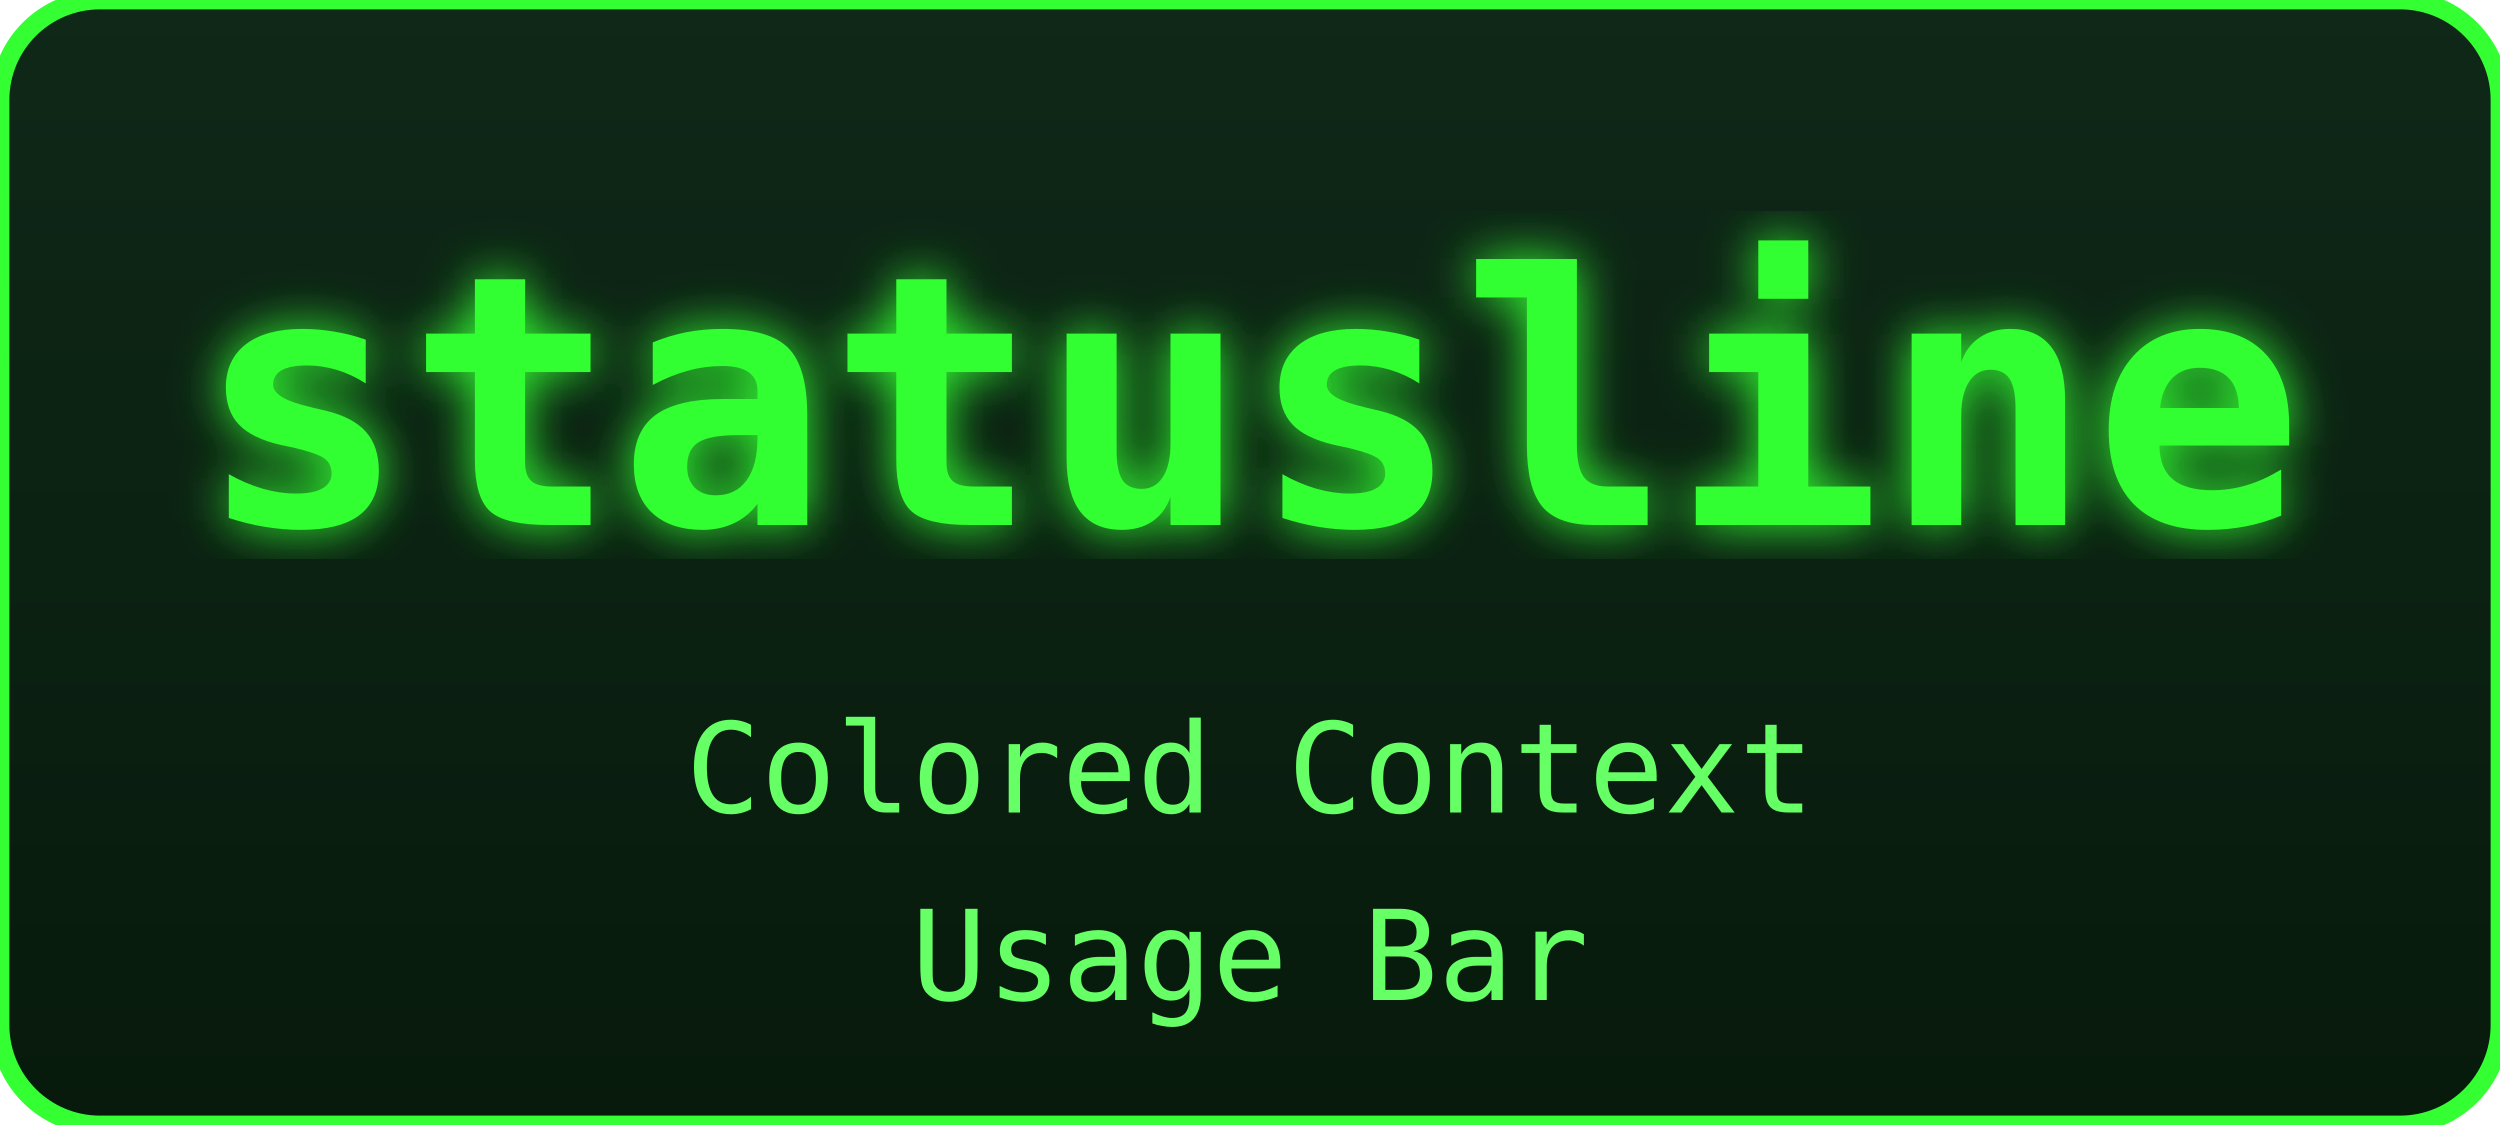
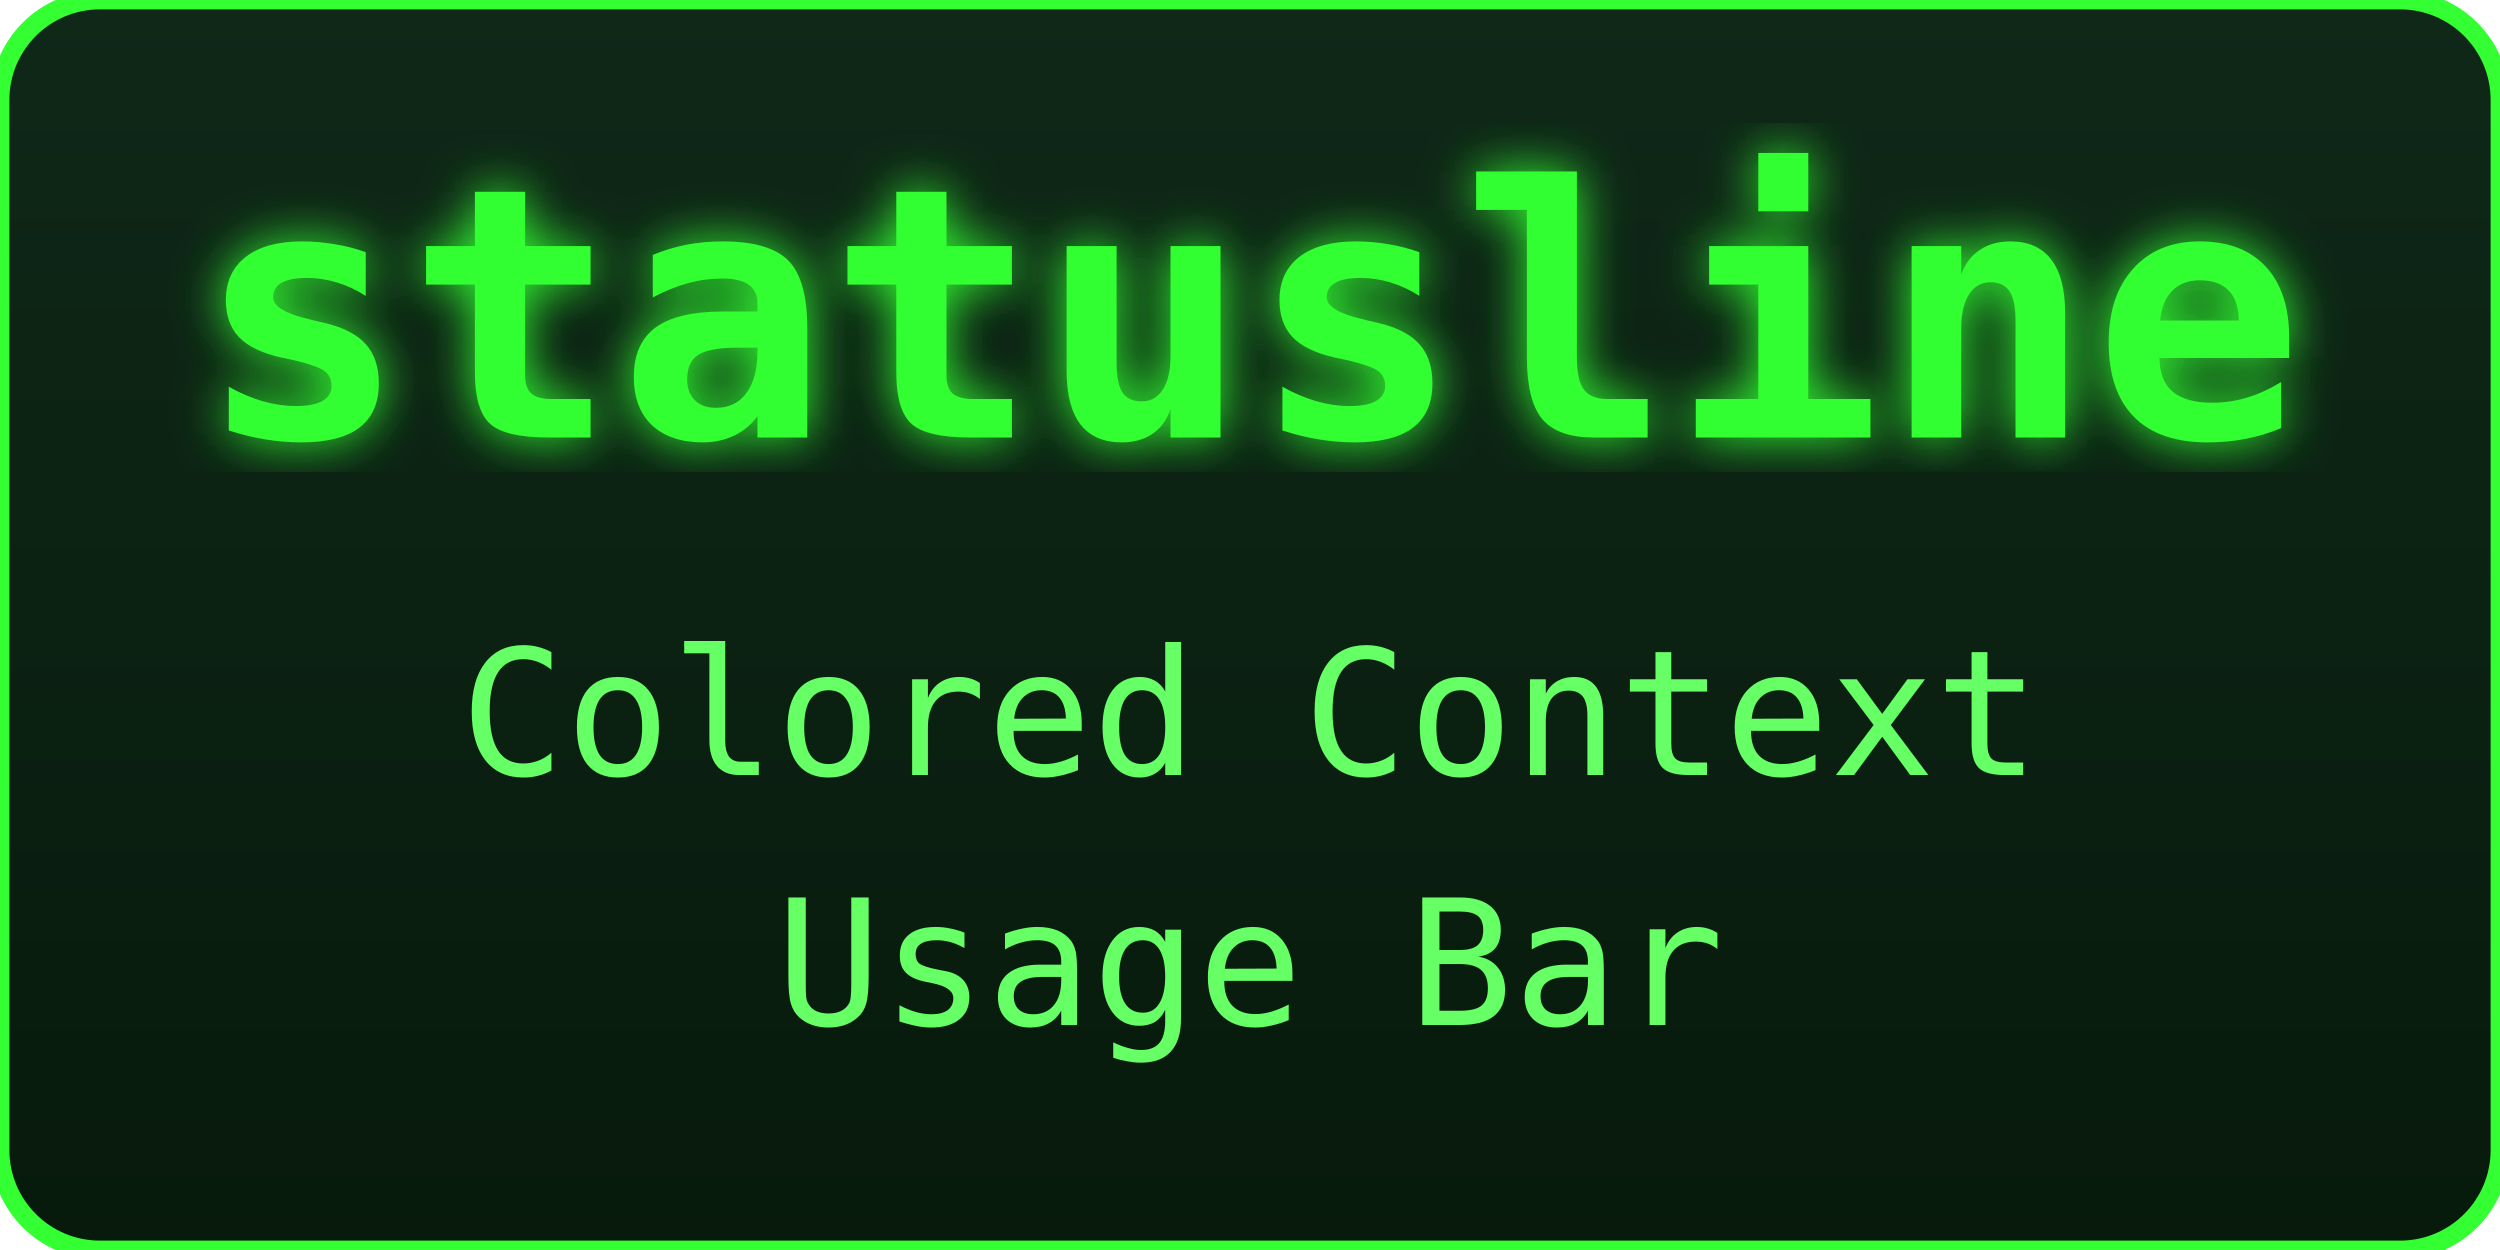
- <svg xmlns="http://www.w3.org/2000/svg" width="200" height="90" viewBox="0 0 200 90">
+ <svg xmlns="http://www.w3.org/2000/svg" width="200" height="100" viewBox="0 0 200 100">
  <defs>
    <filter id="glow">
      <feGaussianBlur stdDeviation="2" result="coloredBlur" />
      <feMerge>
        <feMergeNode in="coloredBlur" />
        <feMergeNode in="SourceGraphic" />
      </feMerge>
    </filter>
    <linearGradient id="bg" x1="0%" y1="0%" x2="0%" y2="100%">
      <stop offset="0%" style="stop-color:#0f2818" />
      <stop offset="100%" style="stop-color:#071a0c" />
    </linearGradient>
  </defs>
-   <rect width="200" height="90" rx="8" fill="url(#bg)" stroke="#33ff33" stroke-width="1.5" />
-   <text x="100" y="42" font-family="monospace" font-size="28" font-weight="bold" fill="#33ff33" text-anchor="middle" filter="url(#glow)">statusline</text>
-   <text x="100" y="65" font-family="monospace" font-size="10" fill="#66ff66" text-anchor="middle">Colored Context</text>
-   <text x="100" y="80" font-family="monospace" font-size="10" fill="#66ff66" text-anchor="middle">Usage Bar</text>
+   <rect width="200" height="100" rx="8" fill="url(#bg)" stroke="#33ff33" stroke-width="1.5" />
+   <text x="100" y="35" font-family="monospace" font-size="28" font-weight="bold" fill="#33ff33" text-anchor="middle" filter="url(#glow)">statusline</text>
+   <text x="100" y="62" font-family="monospace" font-size="14" fill="#66ff66" text-anchor="middle">Colored Context</text>
+   <text x="100" y="82" font-family="monospace" font-size="14" fill="#66ff66" text-anchor="middle">Usage Bar</text>
</svg>
